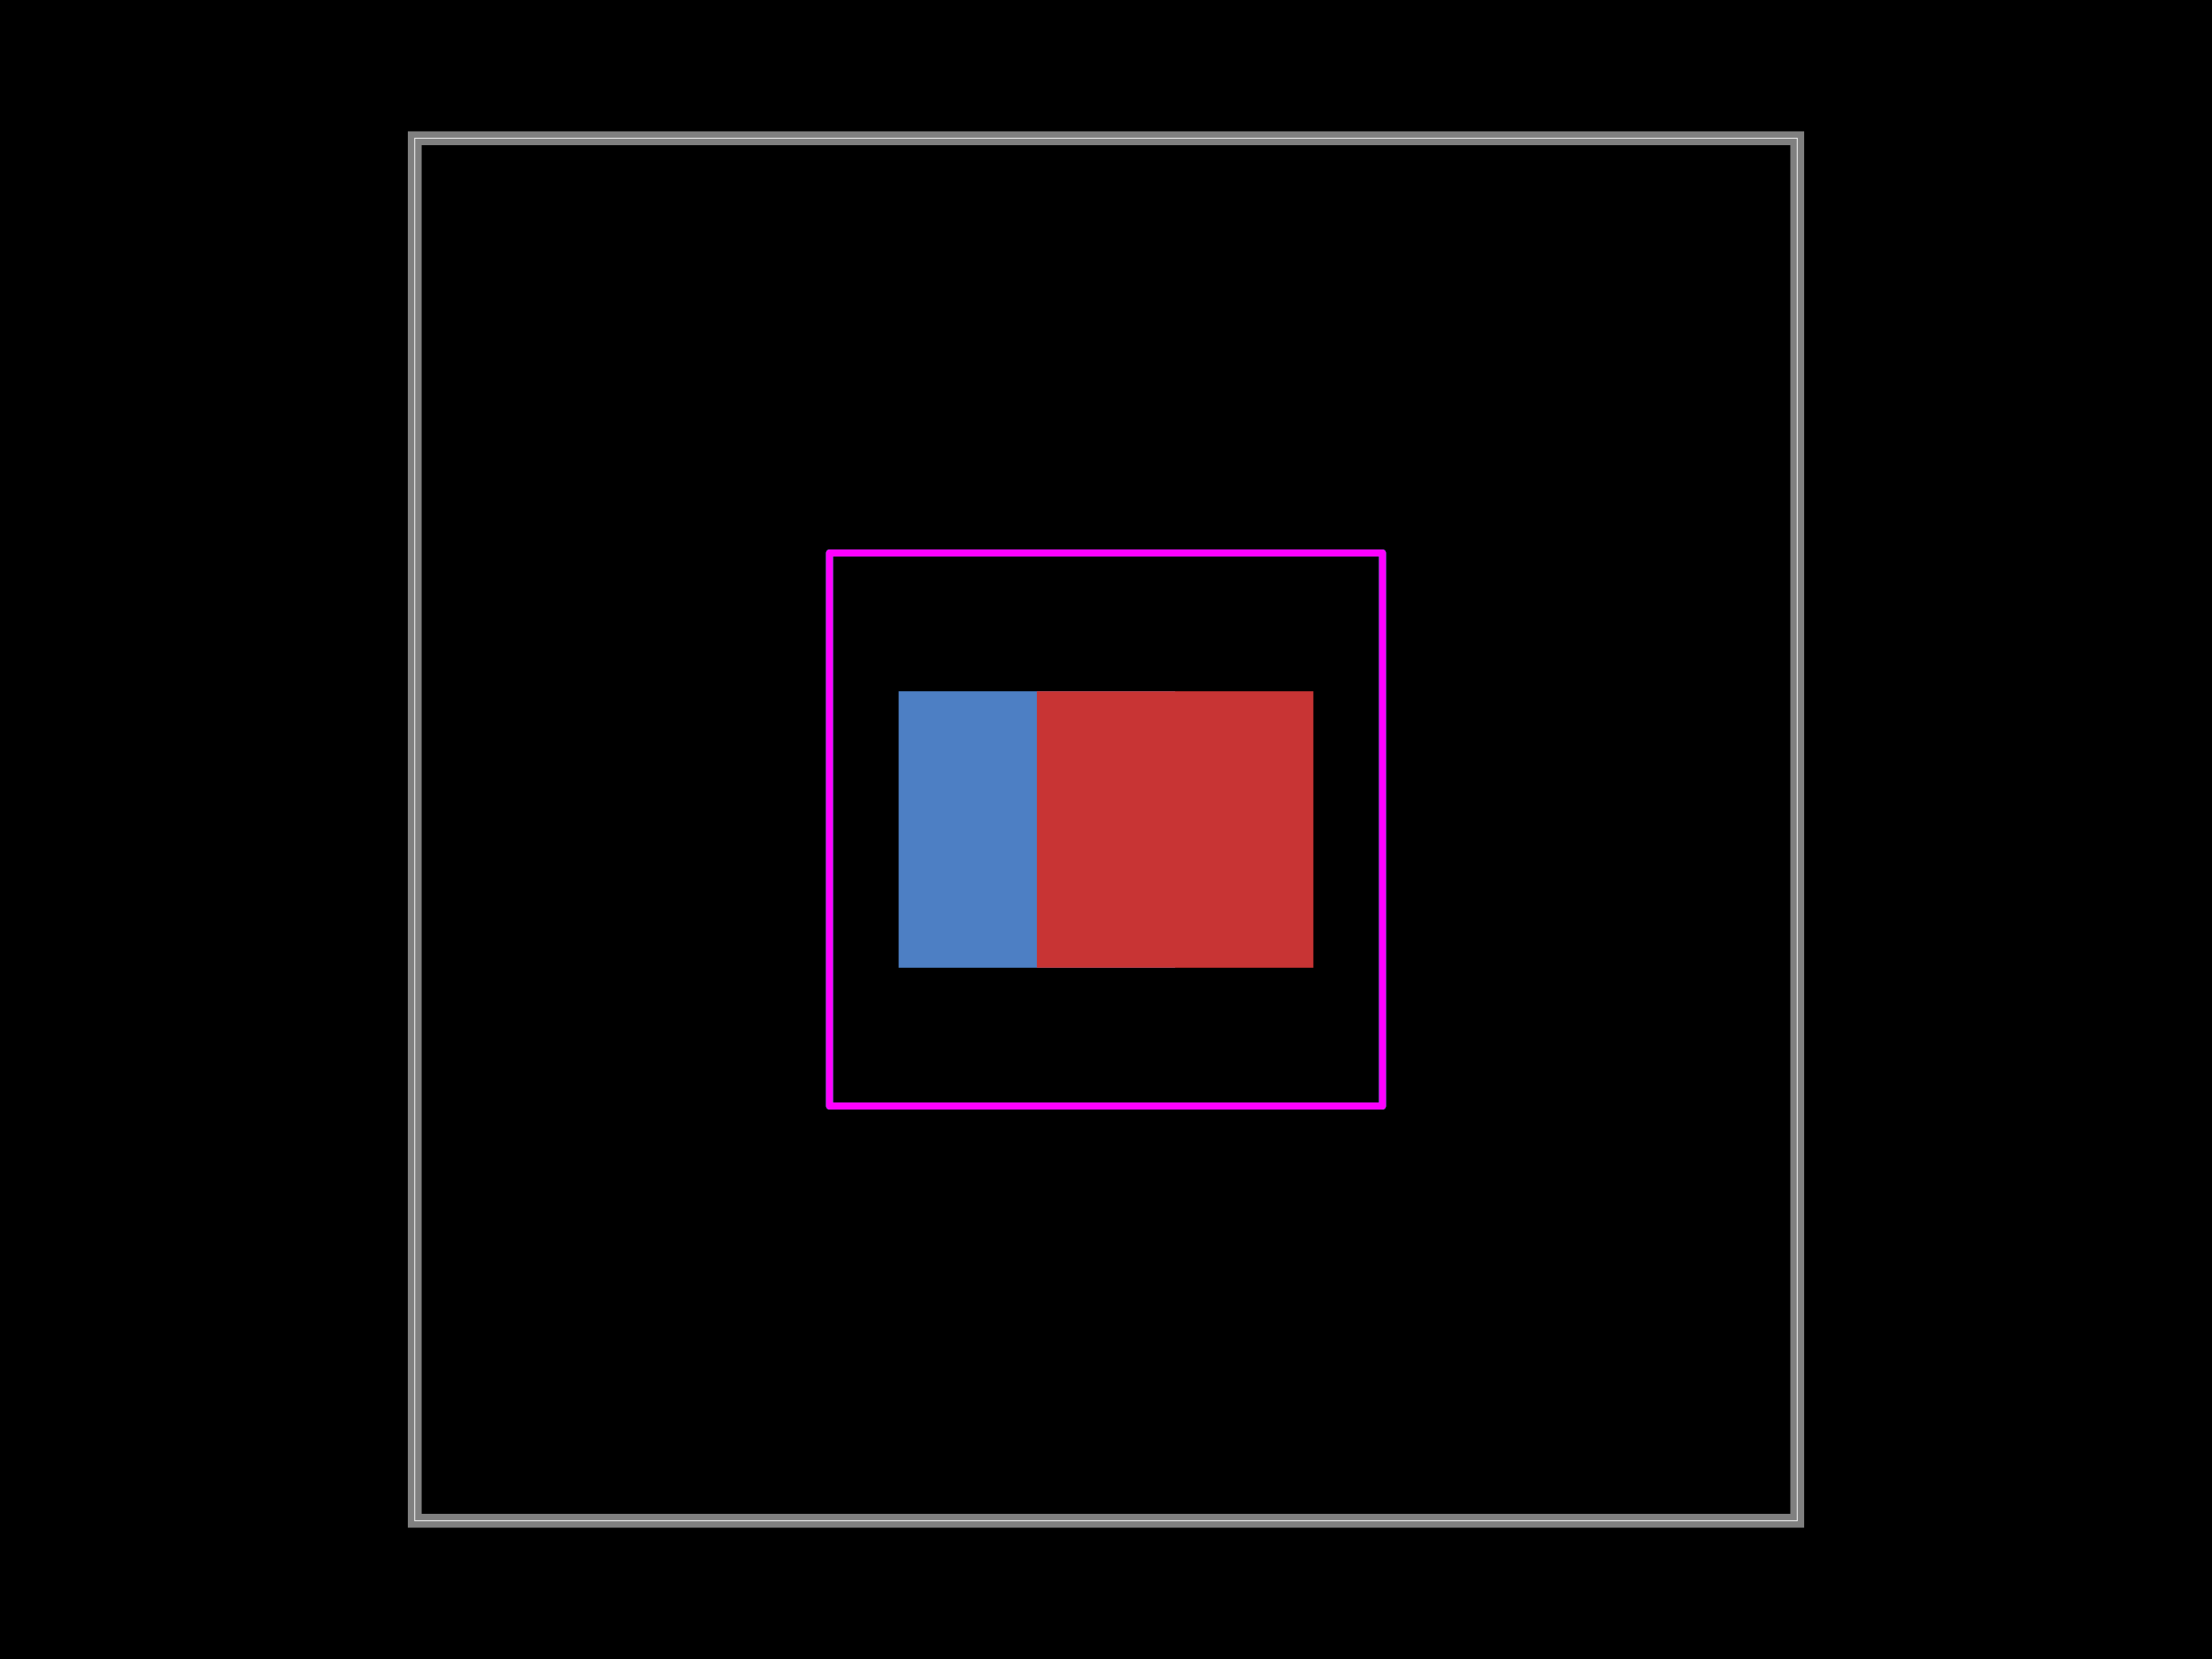
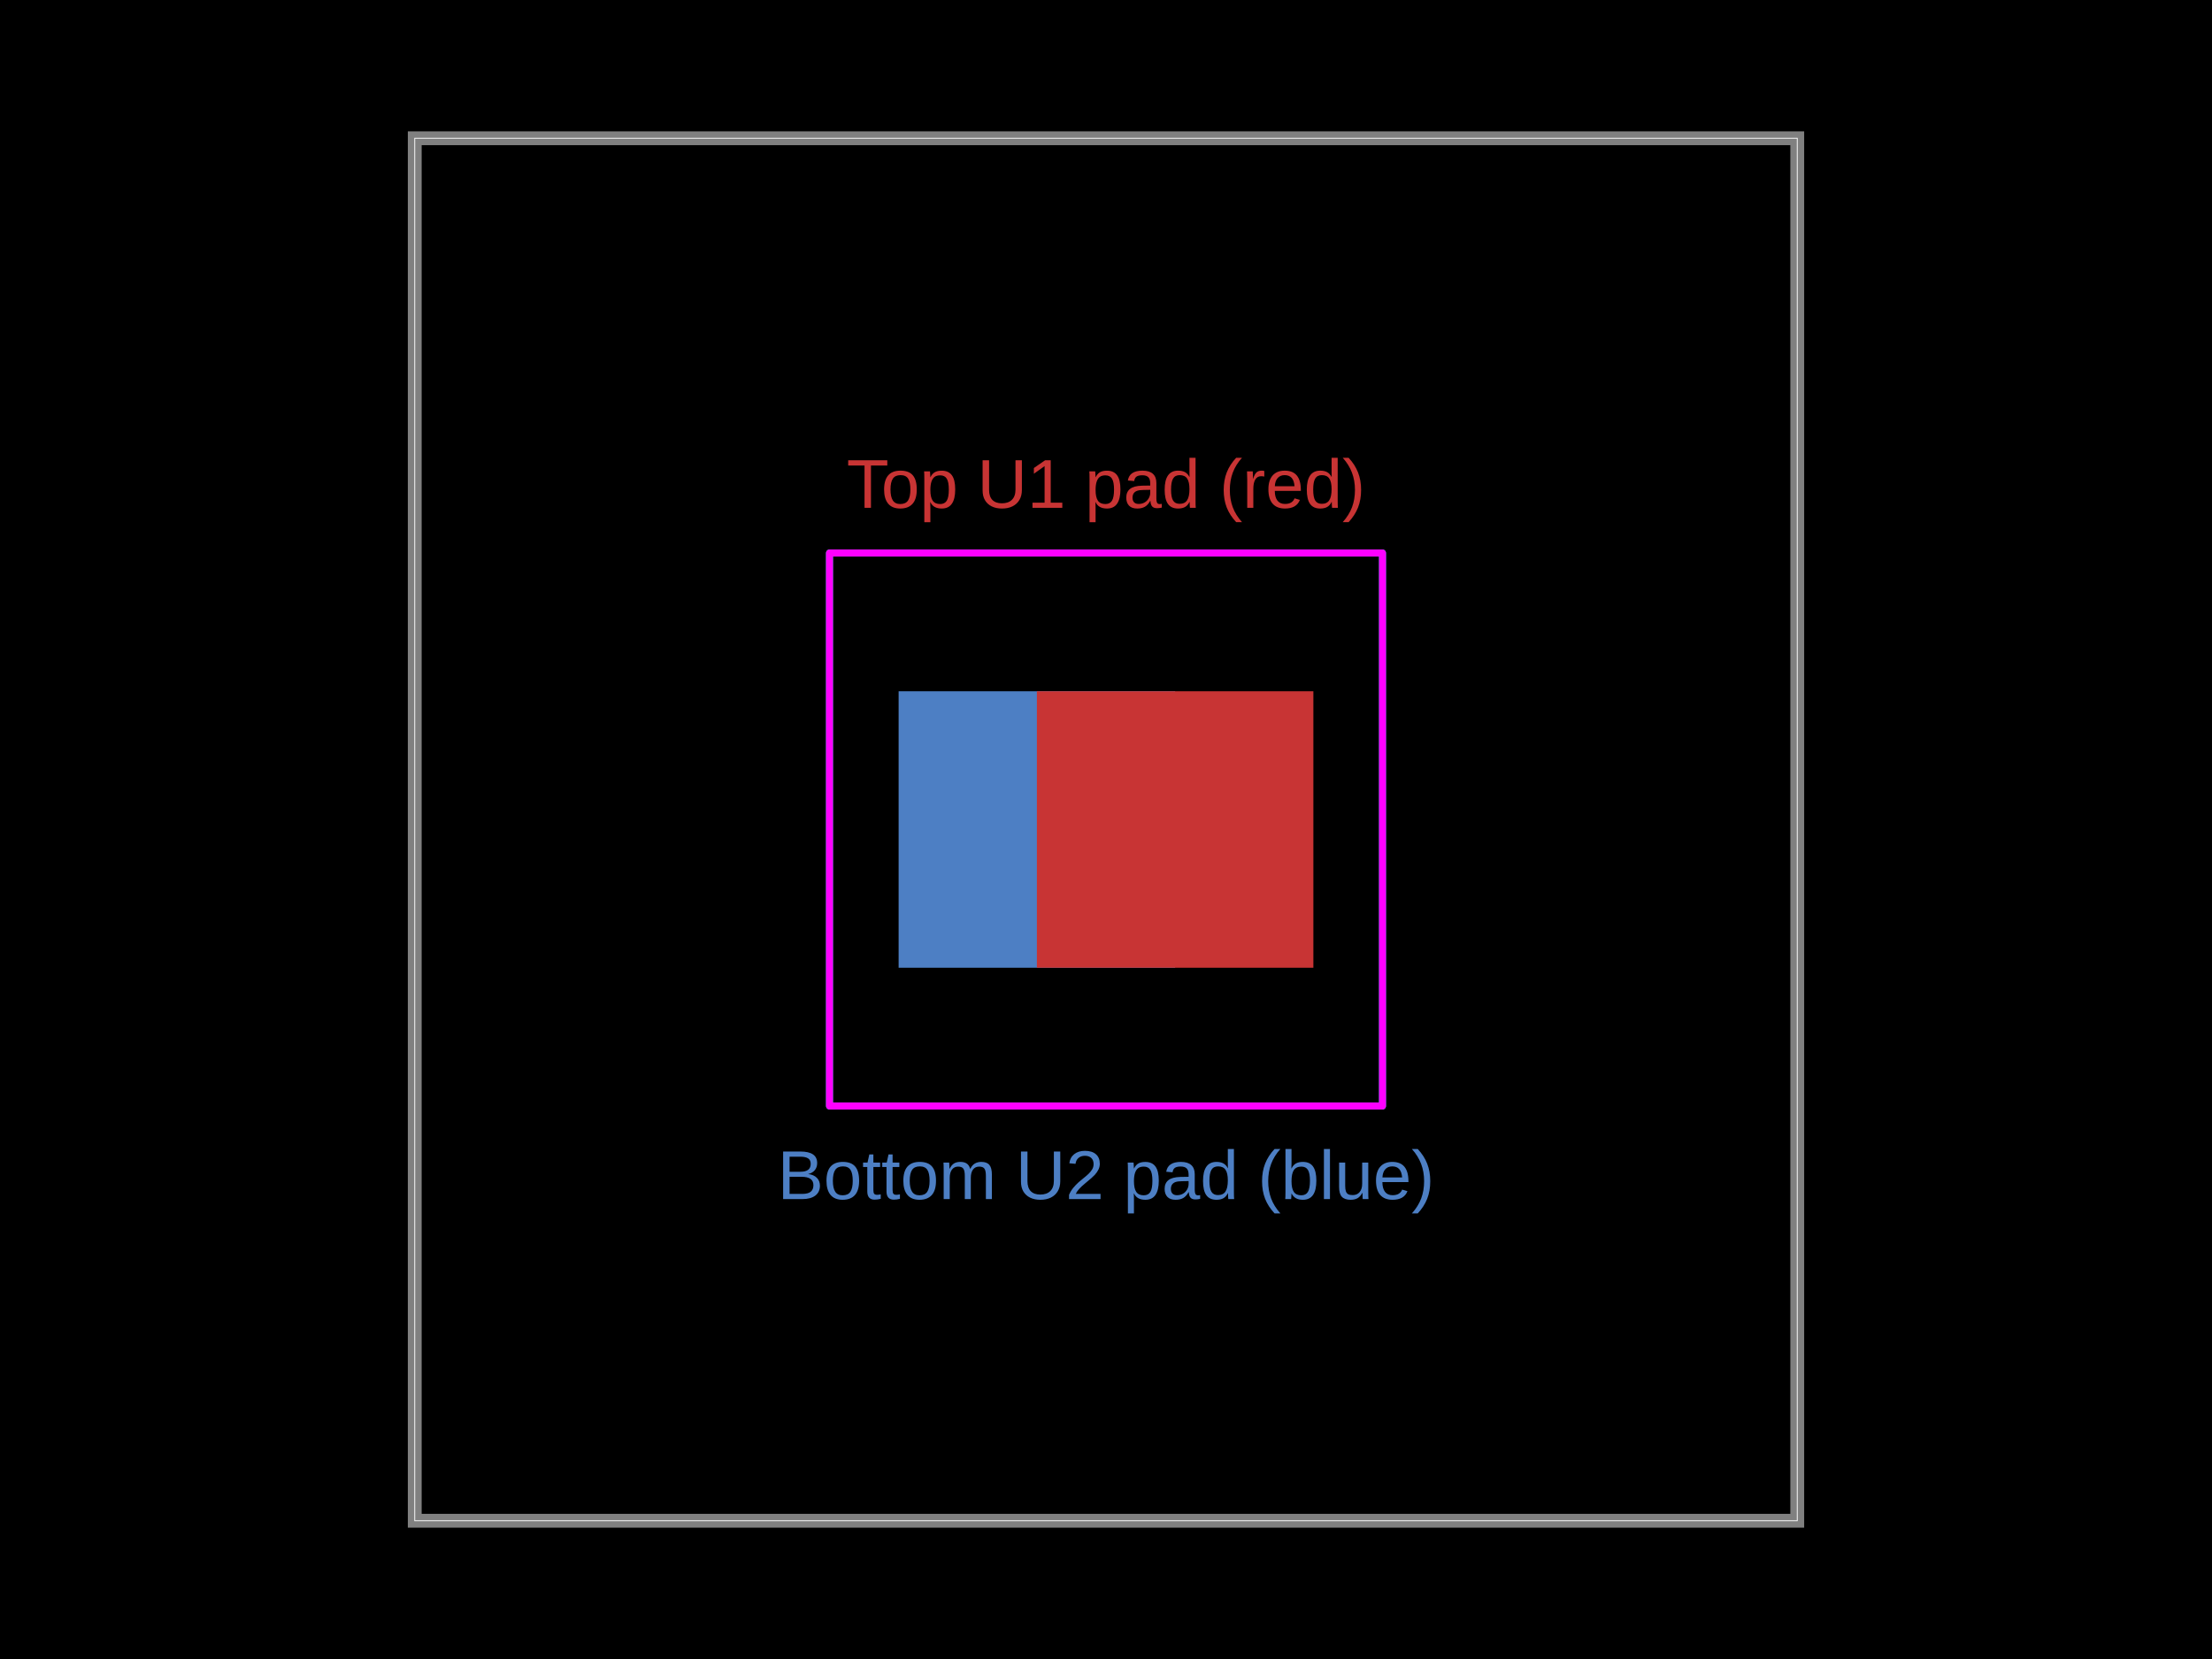
<svg xmlns="http://www.w3.org/2000/svg" width="800" height="600" data-software-used-string="@tscircuit/core@0.0.1269">
  <style />
  <rect class="boundary" x="0" y="0" fill="#000" width="800" height="600" data-type="pcb_background" data-pcb-layer="global" />
  <rect class="pcb-boundary" fill="none" stroke="#fff" stroke-width="0.3" x="150" y="50" width="500" height="500" data-type="pcb_boundary" data-pcb-layer="global" />
  <path class="pcb-board" d="M 150 550 L 650 550 L 650 50 L 150 50 Z" fill="none" stroke="rgba(255, 255, 255, 0.5)" stroke-width="5" data-type="pcb_board" data-pcb-layer="board" />
  <rect class="pcb-pad" fill="rgb(77, 127, 196)" x="325" y="250" width="100" height="100" data-type="pcb_smtpad" data-pcb-layer="bottom" data-pad-name="U2.A" />
  <rect x="300" y="200" width="200" height="200" class="pcb-courtyard-rect pcb-courtyard-bottom" data-pcb-courtyard-rect-id="pcb_courtyard_rect_1" data-type="pcb_courtyard_rect" data-pcb-layer="bottom" stroke-linejoin="round" fill="none" stroke="rgb(38, 233, 255)" stroke-width="2.5" />
  <rect class="pcb-pad" fill="rgb(200, 52, 52)" x="375" y="250" width="100" height="100" data-type="pcb_smtpad" data-pcb-layer="top" data-pad-name="U1.A" />
  <rect x="300" y="200" width="200" height="200" class="pcb-courtyard-rect pcb-courtyard-top" data-pcb-courtyard-rect-id="pcb_courtyard_rect_0" data-type="pcb_courtyard_rect" data-pcb-layer="top" stroke-linejoin="round" fill="none" stroke="#FF00FF" stroke-width="2.5" />
+   <text x="400" y="175" fill="#C83434" font-family="Arial, sans-serif" font-size="25" text-anchor="middle" dominant-baseline="central" class="pcb-note-text" data-type="pcb_note_text" data-pcb-note-text-id="pcb_note_text_0" data-pcb-layer="overlay">Top U1 pad (red)</text>
+   <text x="400" y="425" fill="#4D7FC4" font-family="Arial, sans-serif" font-size="25" text-anchor="middle" dominant-baseline="central" class="pcb-note-text" data-type="pcb_note_text" data-pcb-note-text-id="pcb_note_text_1" data-pcb-layer="overlay">Bottom U2 pad (blue)</text>
</svg>
